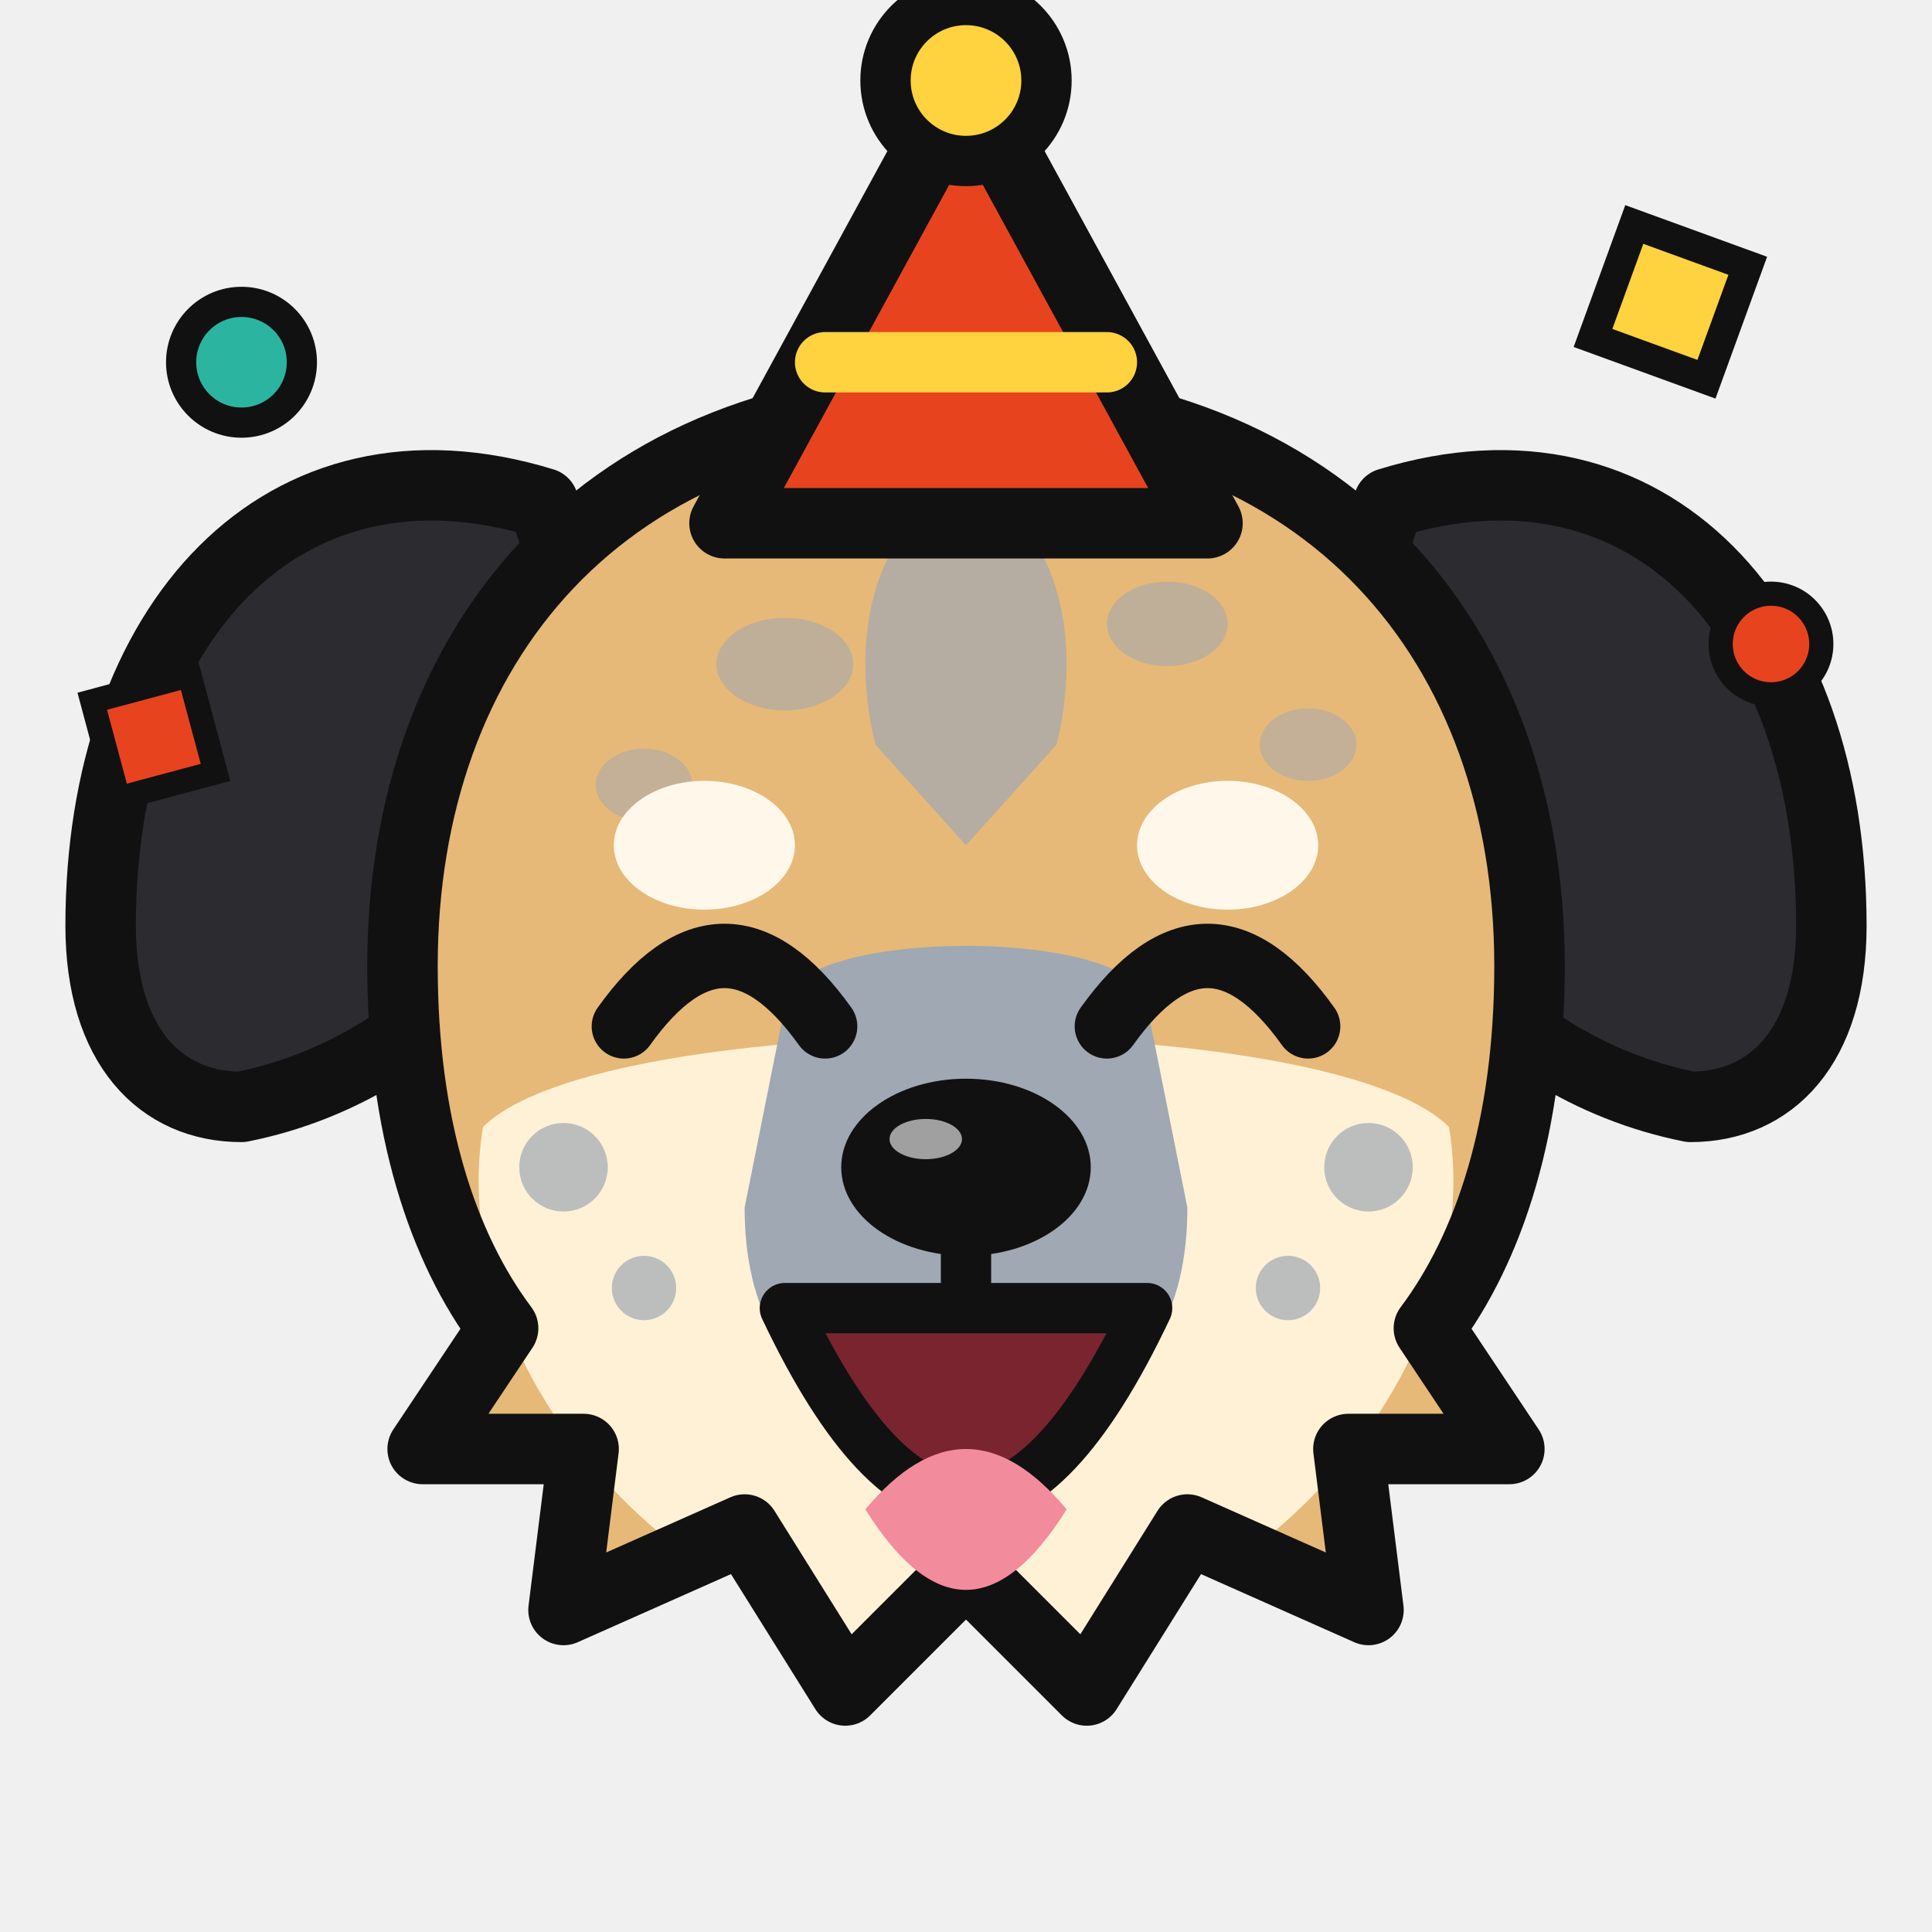
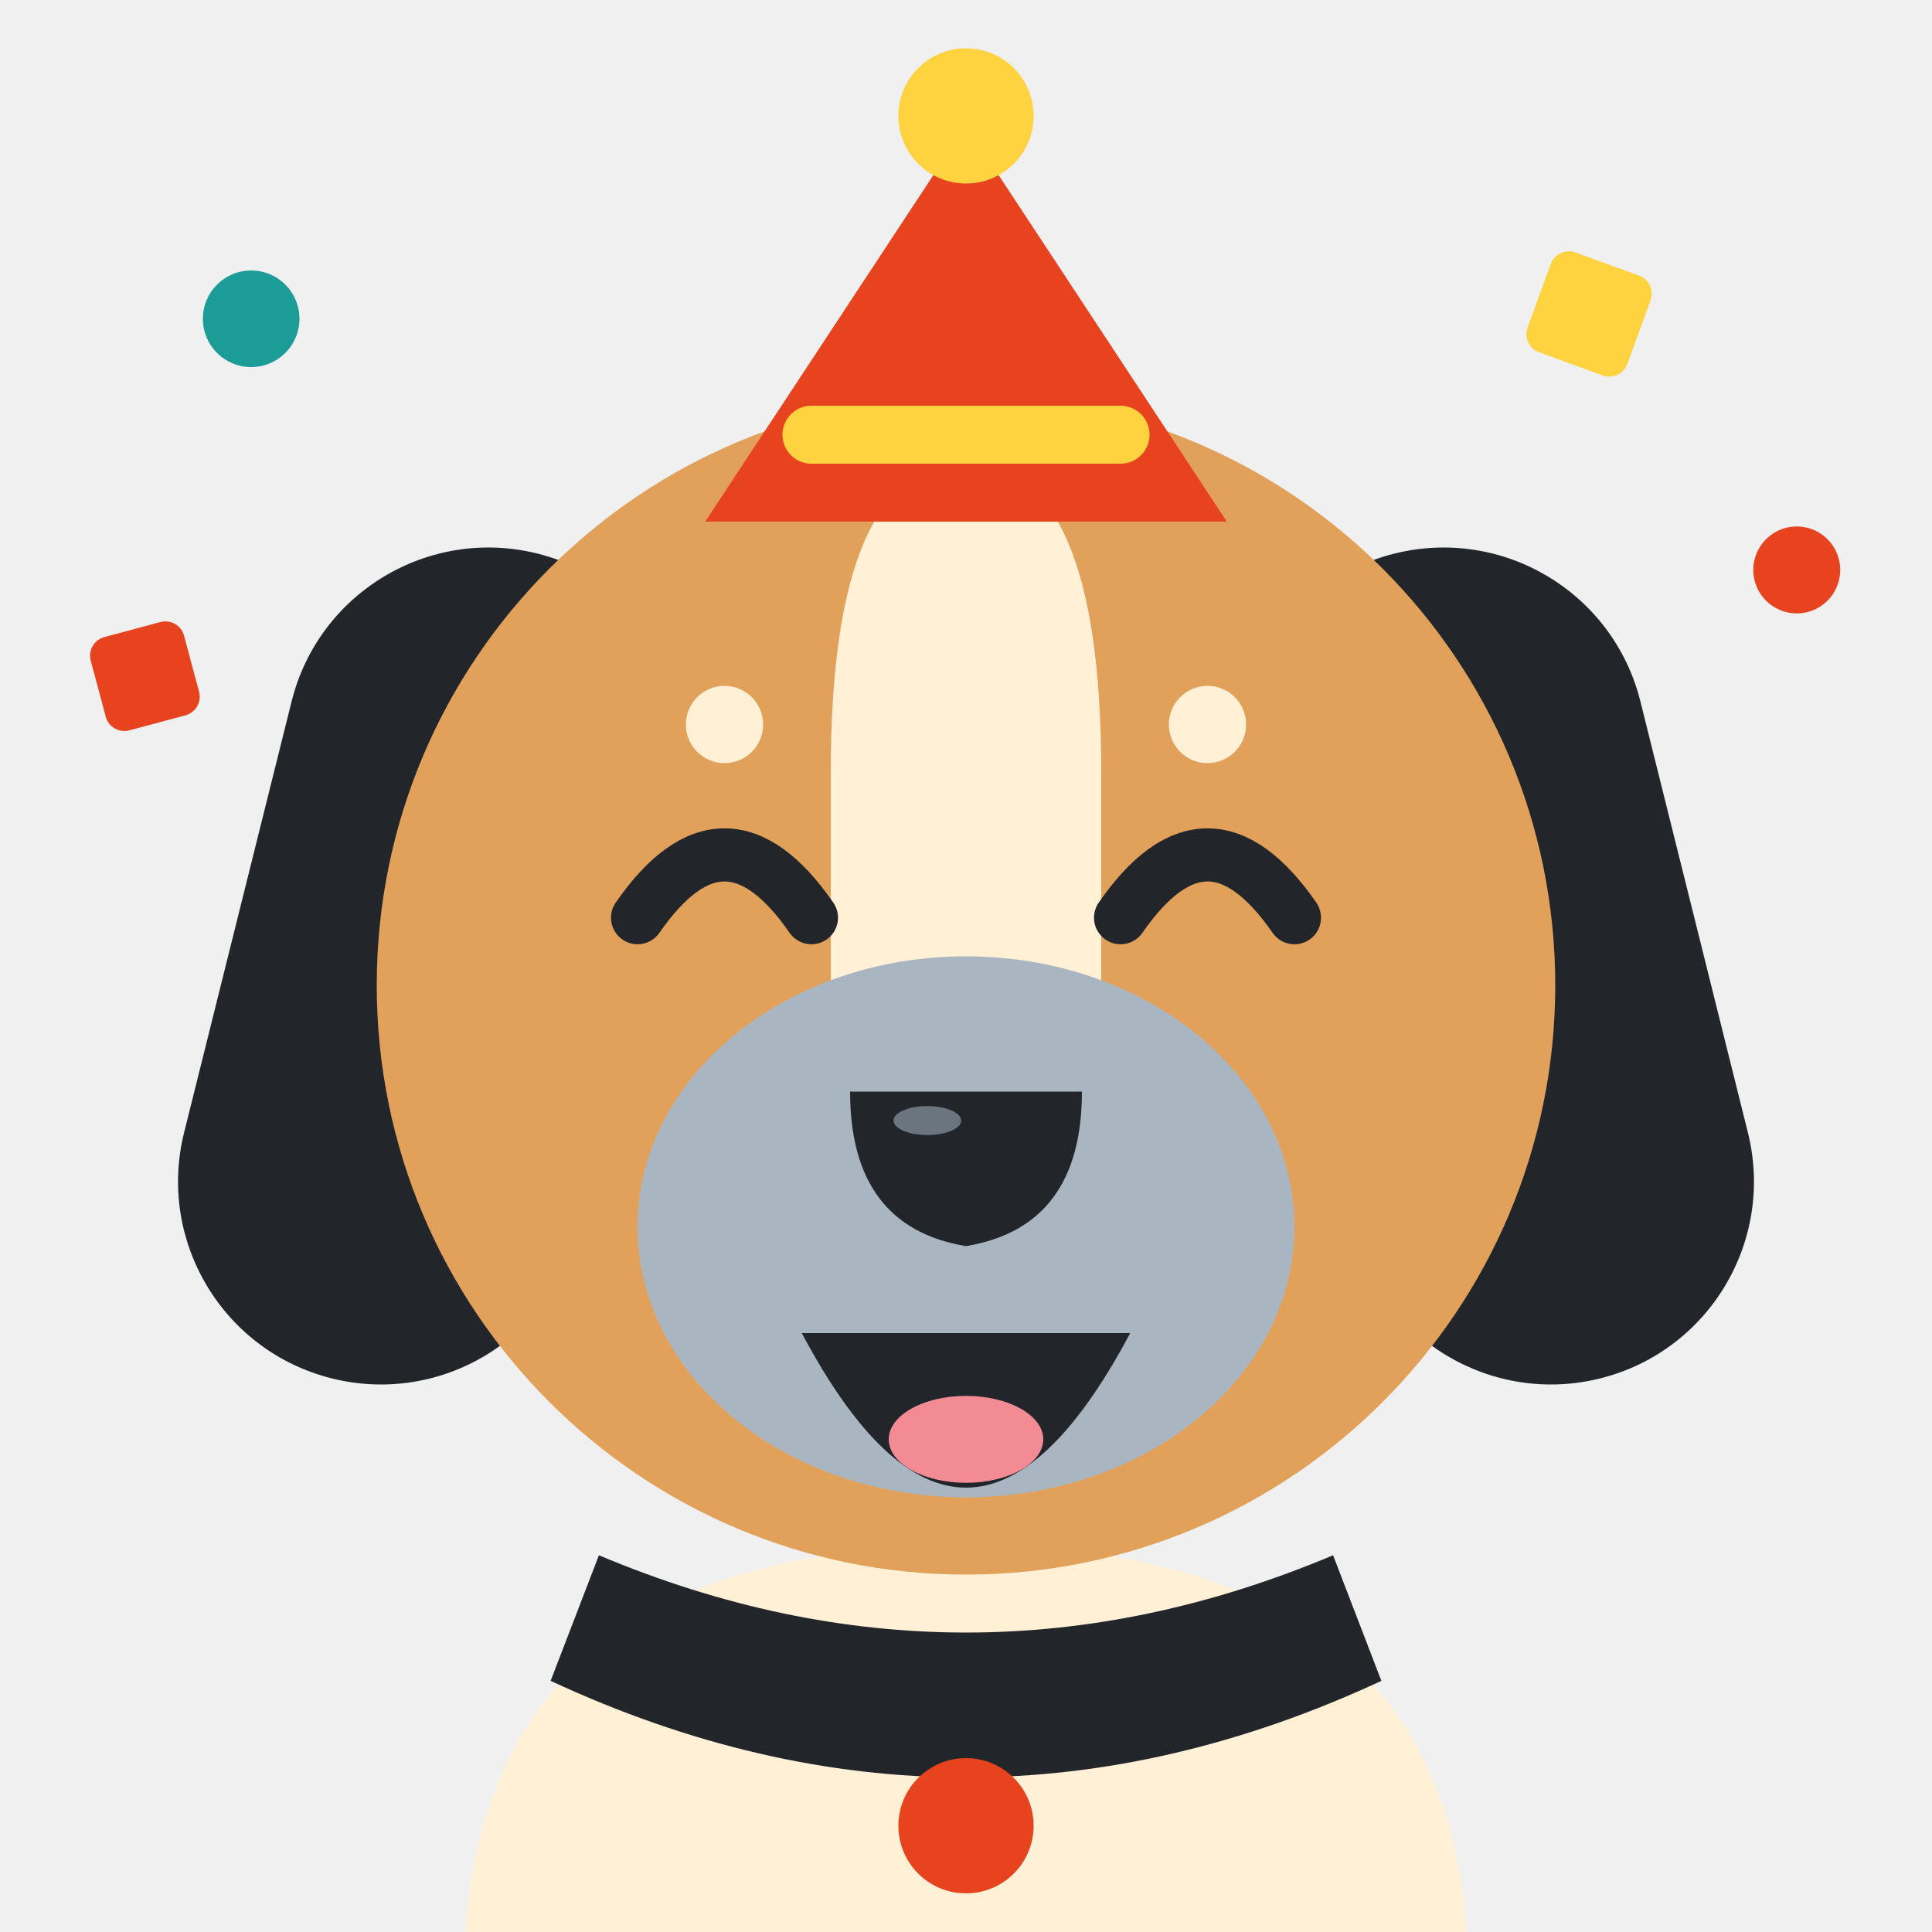
- <svg xmlns="http://www.w3.org/2000/svg" width="512" height="512" viewBox="0 0 96 96" role="img" aria-label="Bobo the dog">
-   <defs>
-     <clipPath id="bobo-celebrate-head">
-       <path d="M48 14 C30 14 20 26 20 42 C20 50 22 56 25 60 L21 66 L29 66 L28 74 L37 70 L42 78 L48 72 L54 78 L59 70 L68 74 L67 66 L75 66 L71 60 C74 56 76 50 76 42 C76 26 66 14 48 14 Z" />
-     </clipPath>
-   </defs>
-   <g transform="translate(0 6)">
-     <path d="M27 19 C14 15 5 25 5 40 C5 46 8 49 12 49 C22 47 29 38 30 28 Z" fill="#2B2B30" stroke="#111" stroke-width="3.5" stroke-linejoin="round" />
-     <path d="M69 19 C82 15 91 25 91 40 C91 46 88 49 84 49 C74 47 67 38 66 28 Z" fill="#2B2B30" stroke="#111" stroke-width="3.5" stroke-linejoin="round" />
-     <path d="M48 14 C30 14 20 26 20 42 C20 50 22 56 25 60 L21 66 L29 66 L28 74 L37 70 L42 78 L48 72 L54 78 L59 70 L68 74 L67 66 L75 66 L71 60 C74 56 76 50 76 42 C76 26 66 14 48 14 Z" fill="#E6B978" />
-     <g clip-path="url(#bobo-celebrate-head)">
-       <path d="M24 50 C30 44 66 44 72 50 C74 62 62 76 48 76 C34 76 22 62 24 50 Z" fill="#FFF1D6" />
-       <path d="M48 19 C44 19 42 25 43.5 31 L48 36 L52.5 31 C54 25 52 19 48 19 Z" fill="#9FA8B3" opacity=".7" />
-       <ellipse cx="39" cy="27" rx="3.4" ry="2.3" fill="#9FA8B3" opacity=".55" />
-       <ellipse cx="58" cy="25" rx="3" ry="2.1" fill="#9FA8B3" opacity=".55" />
-       <ellipse cx="32" cy="33" rx="2.4" ry="1.8" fill="#9FA8B3" opacity=".5" />
-       <ellipse cx="65" cy="31" rx="2.4" ry="1.8" fill="#9FA8B3" opacity=".5" />
-       <path d="M39 44 C39 40 57 40 57 44 L59 54 C59 62 54 65 48 65 C42 65 37 62 37 54 Z" fill="#9FA8B3" />
-       <ellipse cx="35" cy="36" rx="4.5" ry="3.2" fill="#FFF8EA" />
-       <ellipse cx="61" cy="36" rx="4.5" ry="3.2" fill="#FFF8EA" />
-       <circle cx="28" cy="52" r="2.2" fill="#9FA8B3" opacity=".7" />
-       <circle cx="68" cy="52" r="2.2" fill="#9FA8B3" opacity=".7" />
-       <circle cx="32" cy="58" r="1.6" fill="#9FA8B3" opacity=".7" />
-       <circle cx="64" cy="58" r="1.6" fill="#9FA8B3" opacity=".7" />
-     </g>
-     <path d="M48 14 C30 14 20 26 20 42 C20 50 22 56 25 60 L21 66 L29 66 L28 74 L37 70 L42 78 L48 72 L54 78 L59 70 L68 74 L67 66 L75 66 L71 60 C74 56 76 50 76 42 C76 26 66 14 48 14 Z" fill="none" stroke="#111" stroke-width="3.5" stroke-linejoin="round" />
-     <path d="M31 45 Q36 38 41 45" fill="none" stroke="#111" stroke-width="3.2" stroke-linecap="round" stroke-linejoin="round" />
-     <path d="M55 45 Q60 38 65 45" fill="none" stroke="#111" stroke-width="3.2" stroke-linecap="round" stroke-linejoin="round" />
-     <ellipse cx="48" cy="52" rx="6.2" ry="4.4" fill="#111" />
-     <ellipse cx="46" cy="50.6" rx="1.8" ry="1" fill="#fff" opacity=".6" />
-     <path d="M48 56 V59" fill="none" stroke="#111" stroke-width="2.5" stroke-linecap="round" stroke-linejoin="round" />
-     <path d="M39 59 Q48 78 57 59 Z" fill="#7A2430" stroke="#111" stroke-width="2.5" stroke-linejoin="round" />
-     <path d="M43 69 Q48 63 53 69 Q48 77 43 69 Z" fill="#F28B9B" />
-     <path d="M36 20 L48 -2 L60 20 Z" fill="#E8431F" stroke="#111" stroke-width="3.5" stroke-linejoin="round" />
-     <path d="M41 12 L55 12" stroke="#FFD23F" stroke-width="3" stroke-linecap="round" />
-     <circle cx="48" cy="-2" r="4" fill="#FFD23F" stroke="#111" stroke-width="2.5" />
-     <circle cx="12" cy="12" r="3" fill="#2BB5A0" stroke="#111" stroke-width="1.5" />
-     <rect x="80" y="6" width="6" height="6" fill="#FFD23F" stroke="#111" stroke-width="1.5" transform="rotate(20 83 9)" />
-     <circle cx="88" cy="26" r="2.5" fill="#E8431F" stroke="#111" stroke-width="1.2" />
-     <rect x="5" y="28" width="5" height="5" fill="#E8431F" stroke="#111" stroke-width="1.2" transform="rotate(-15 8 30)" />
+ <svg xmlns="http://www.w3.org/2000/svg" width="512" height="512" viewBox="0 0 96 96" role="img" aria-label="Mister Bobo the dog">
+   <g transform="scale(0.24)">
+     <path d="M96 410 Q96 320 200 320 Q304 320 304 410 Z" fill="#FFF0D6" />
+     <path d="M124 322 Q200 354 276 322 L286 348 Q200 388 114 348 Z" fill="#22262B" />
+     <circle cx="200" cy="378" r="14" fill="#E8431F" />
+     <rect x="48" y="112" width="84" height="176" rx="42" fill="#22262B" transform="rotate(14 90 200)" />
+     <rect x="268" y="112" width="84" height="176" rx="42" fill="#22262B" transform="rotate(-14 310 200)" />
+     <circle cx="200" cy="204" r="122" fill="#E2A15A" />
+     <path d="M200 96 Q228 96 228 160 V214 H172 V160 Q172 96 200 96 Z" fill="#FFF0D6" />
+     <ellipse cx="200" cy="254" rx="68" ry="56" fill="#A9B6C2" />
+     <path d="M132 190 Q150 164 168 190" fill="none" stroke="#22262B" stroke-width="11" stroke-linecap="round" stroke-linejoin="round" />
+     <path d="M232 190 Q250 164 268 190" fill="none" stroke="#22262B" stroke-width="11" stroke-linecap="round" stroke-linejoin="round" />
+     <circle cx="150" cy="150" r="8" fill="#FFF0D6" />
+     <circle cx="250" cy="150" r="8" fill="#FFF0D6" />
+     <path d="M176 226 H224 Q224 254 200 258 Q176 254 176 226 Z" fill="#22262B" />
+     <ellipse cx="192" cy="232" rx="7" ry="3" fill="#6B7580" />
+     <path d="M166 276 Q200 340 234 276 Z" fill="#22262B" />
+     <ellipse cx="200" cy="298" rx="16" ry="9" fill="#F28B94" />
+     <path d="M146 108 L200 26 L254 108 Z" fill="#E8431F" />
+     <path d="M168 90 L232 90" stroke="#FFD23F" stroke-width="12" stroke-linecap="round" />
+     <circle cx="200" cy="24" r="14" fill="#FFD23F" />
+     <circle cx="52" cy="66" r="10" fill="#1B9C96" />
+     <rect x="318" y="54" width="22" height="22" rx="4" fill="#FFD23F" transform="rotate(20 329 65)" />
+     <circle cx="372" cy="118" r="9" fill="#E8431F" />
+     <rect x="20" y="130" width="20" height="20" rx="4" fill="#E8431F" transform="rotate(-15 30 140)" />
  </g>
</svg>
